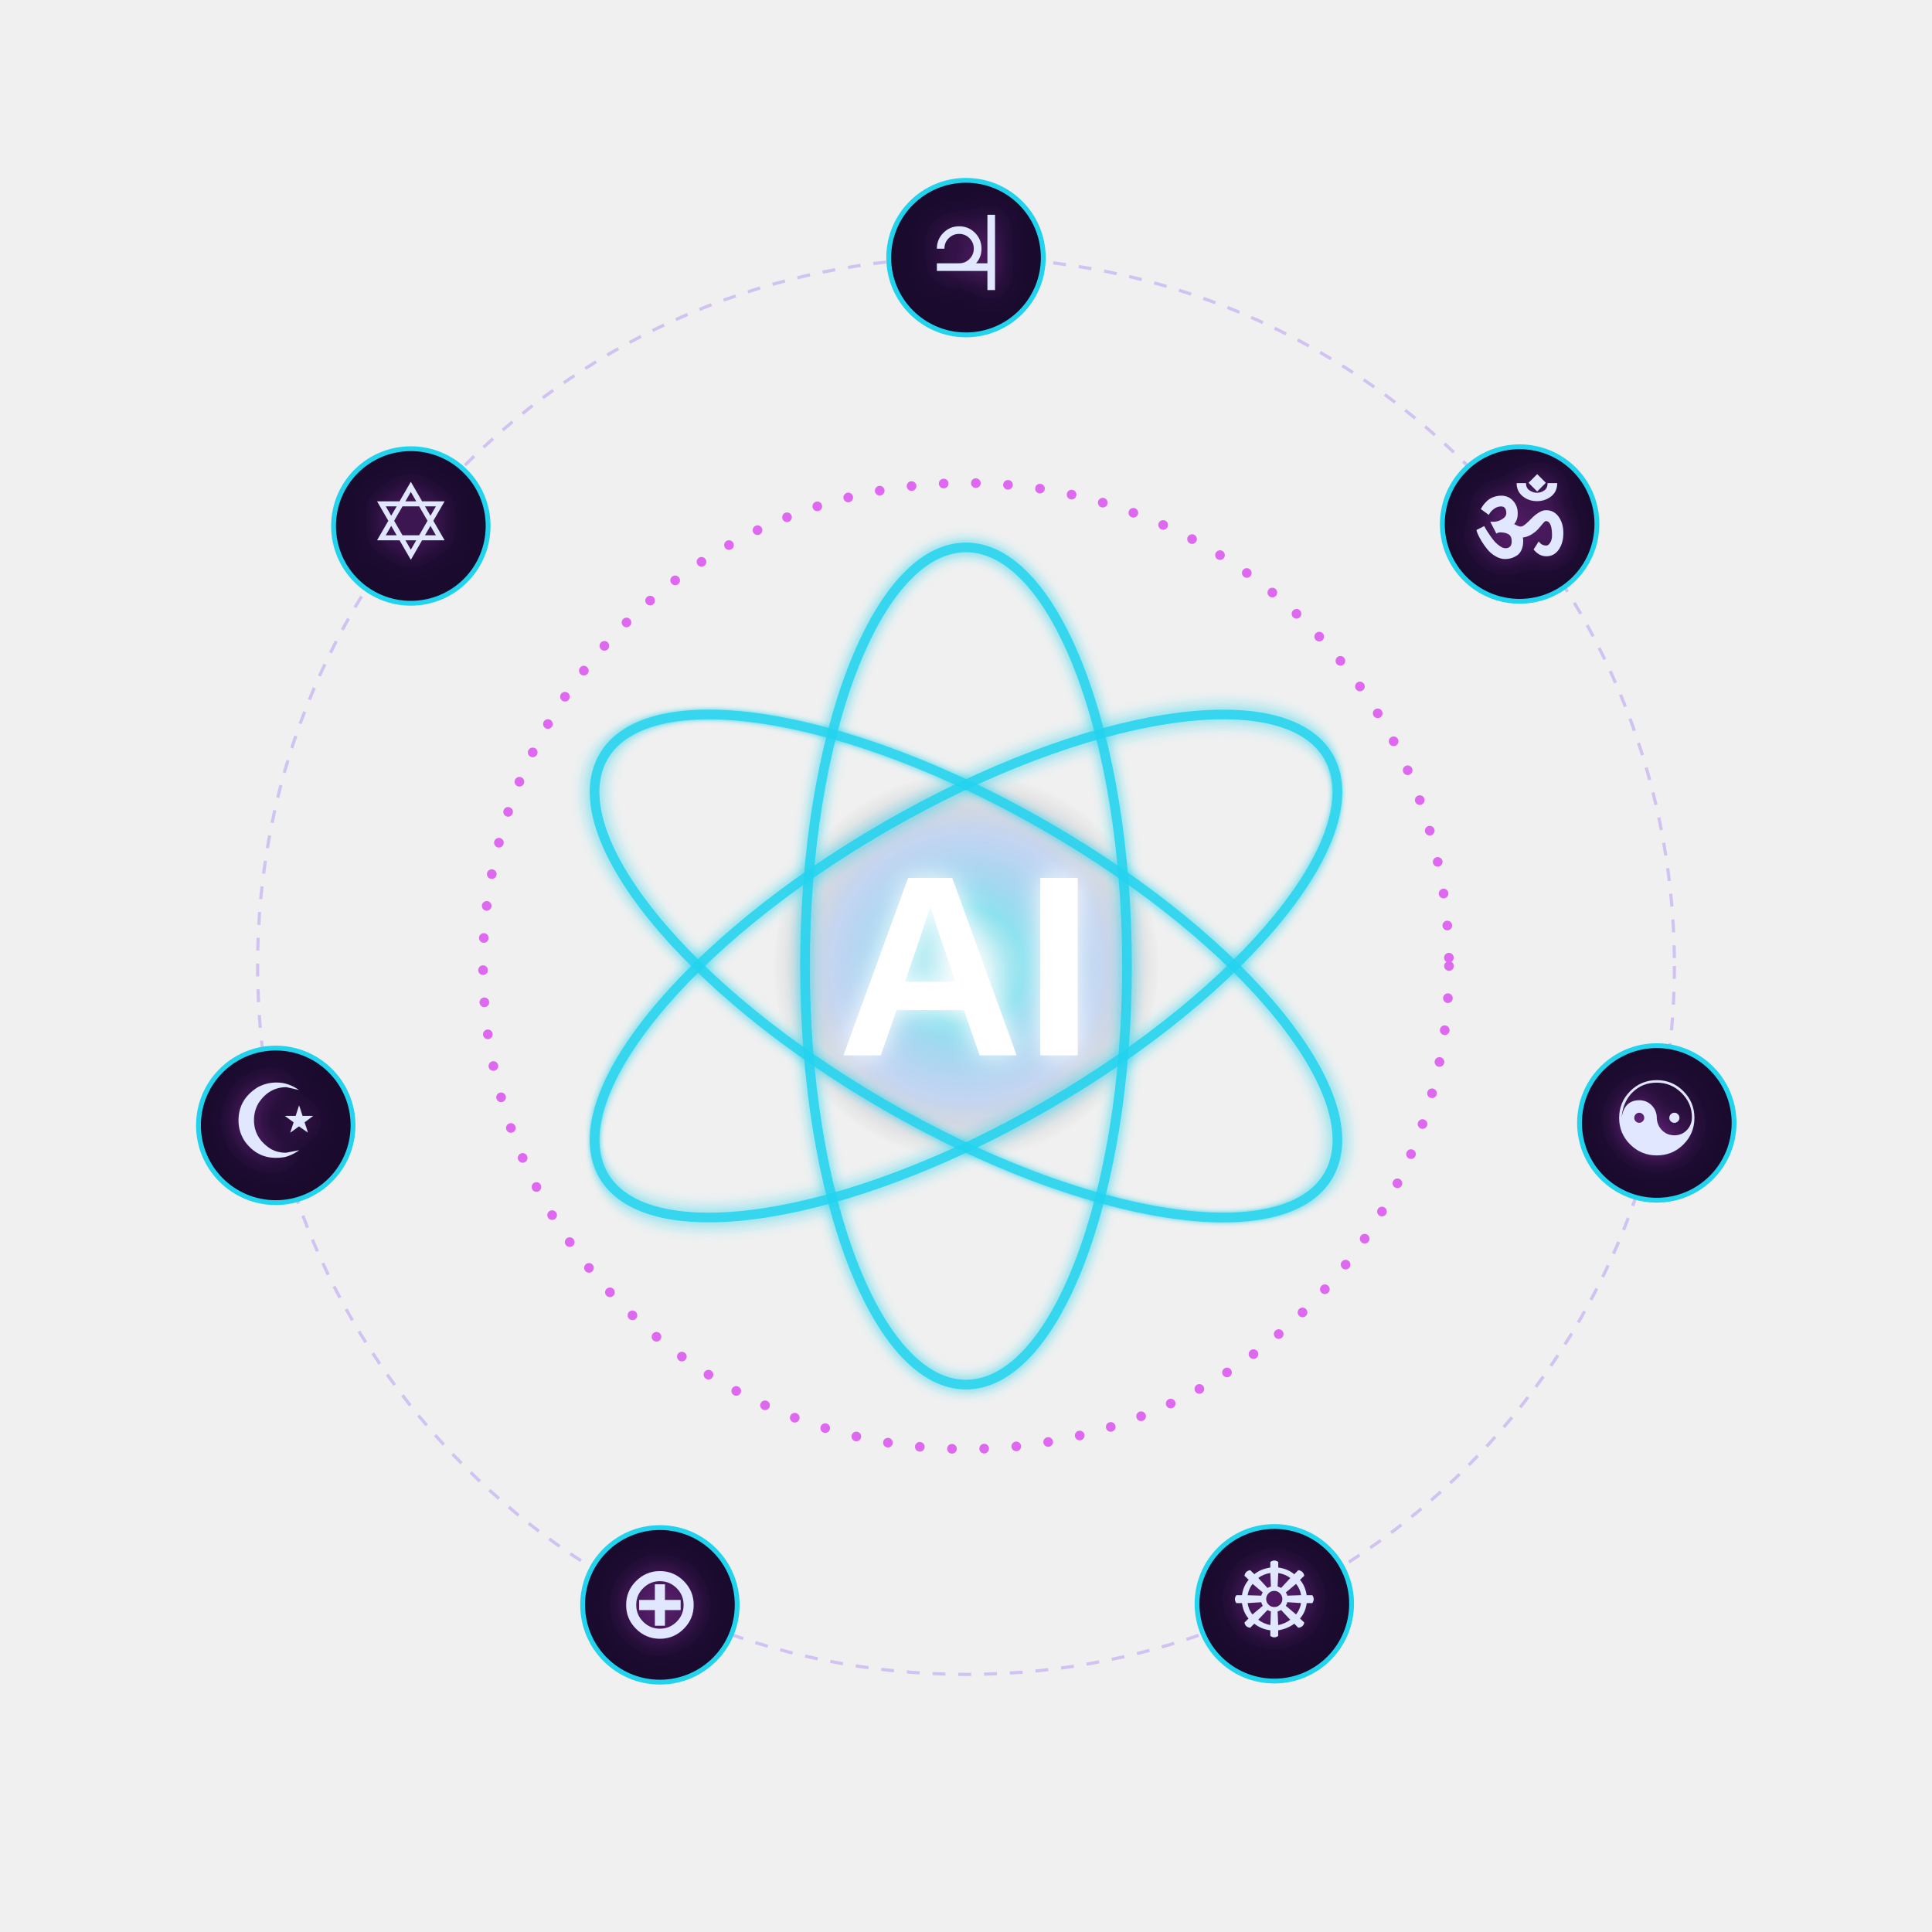
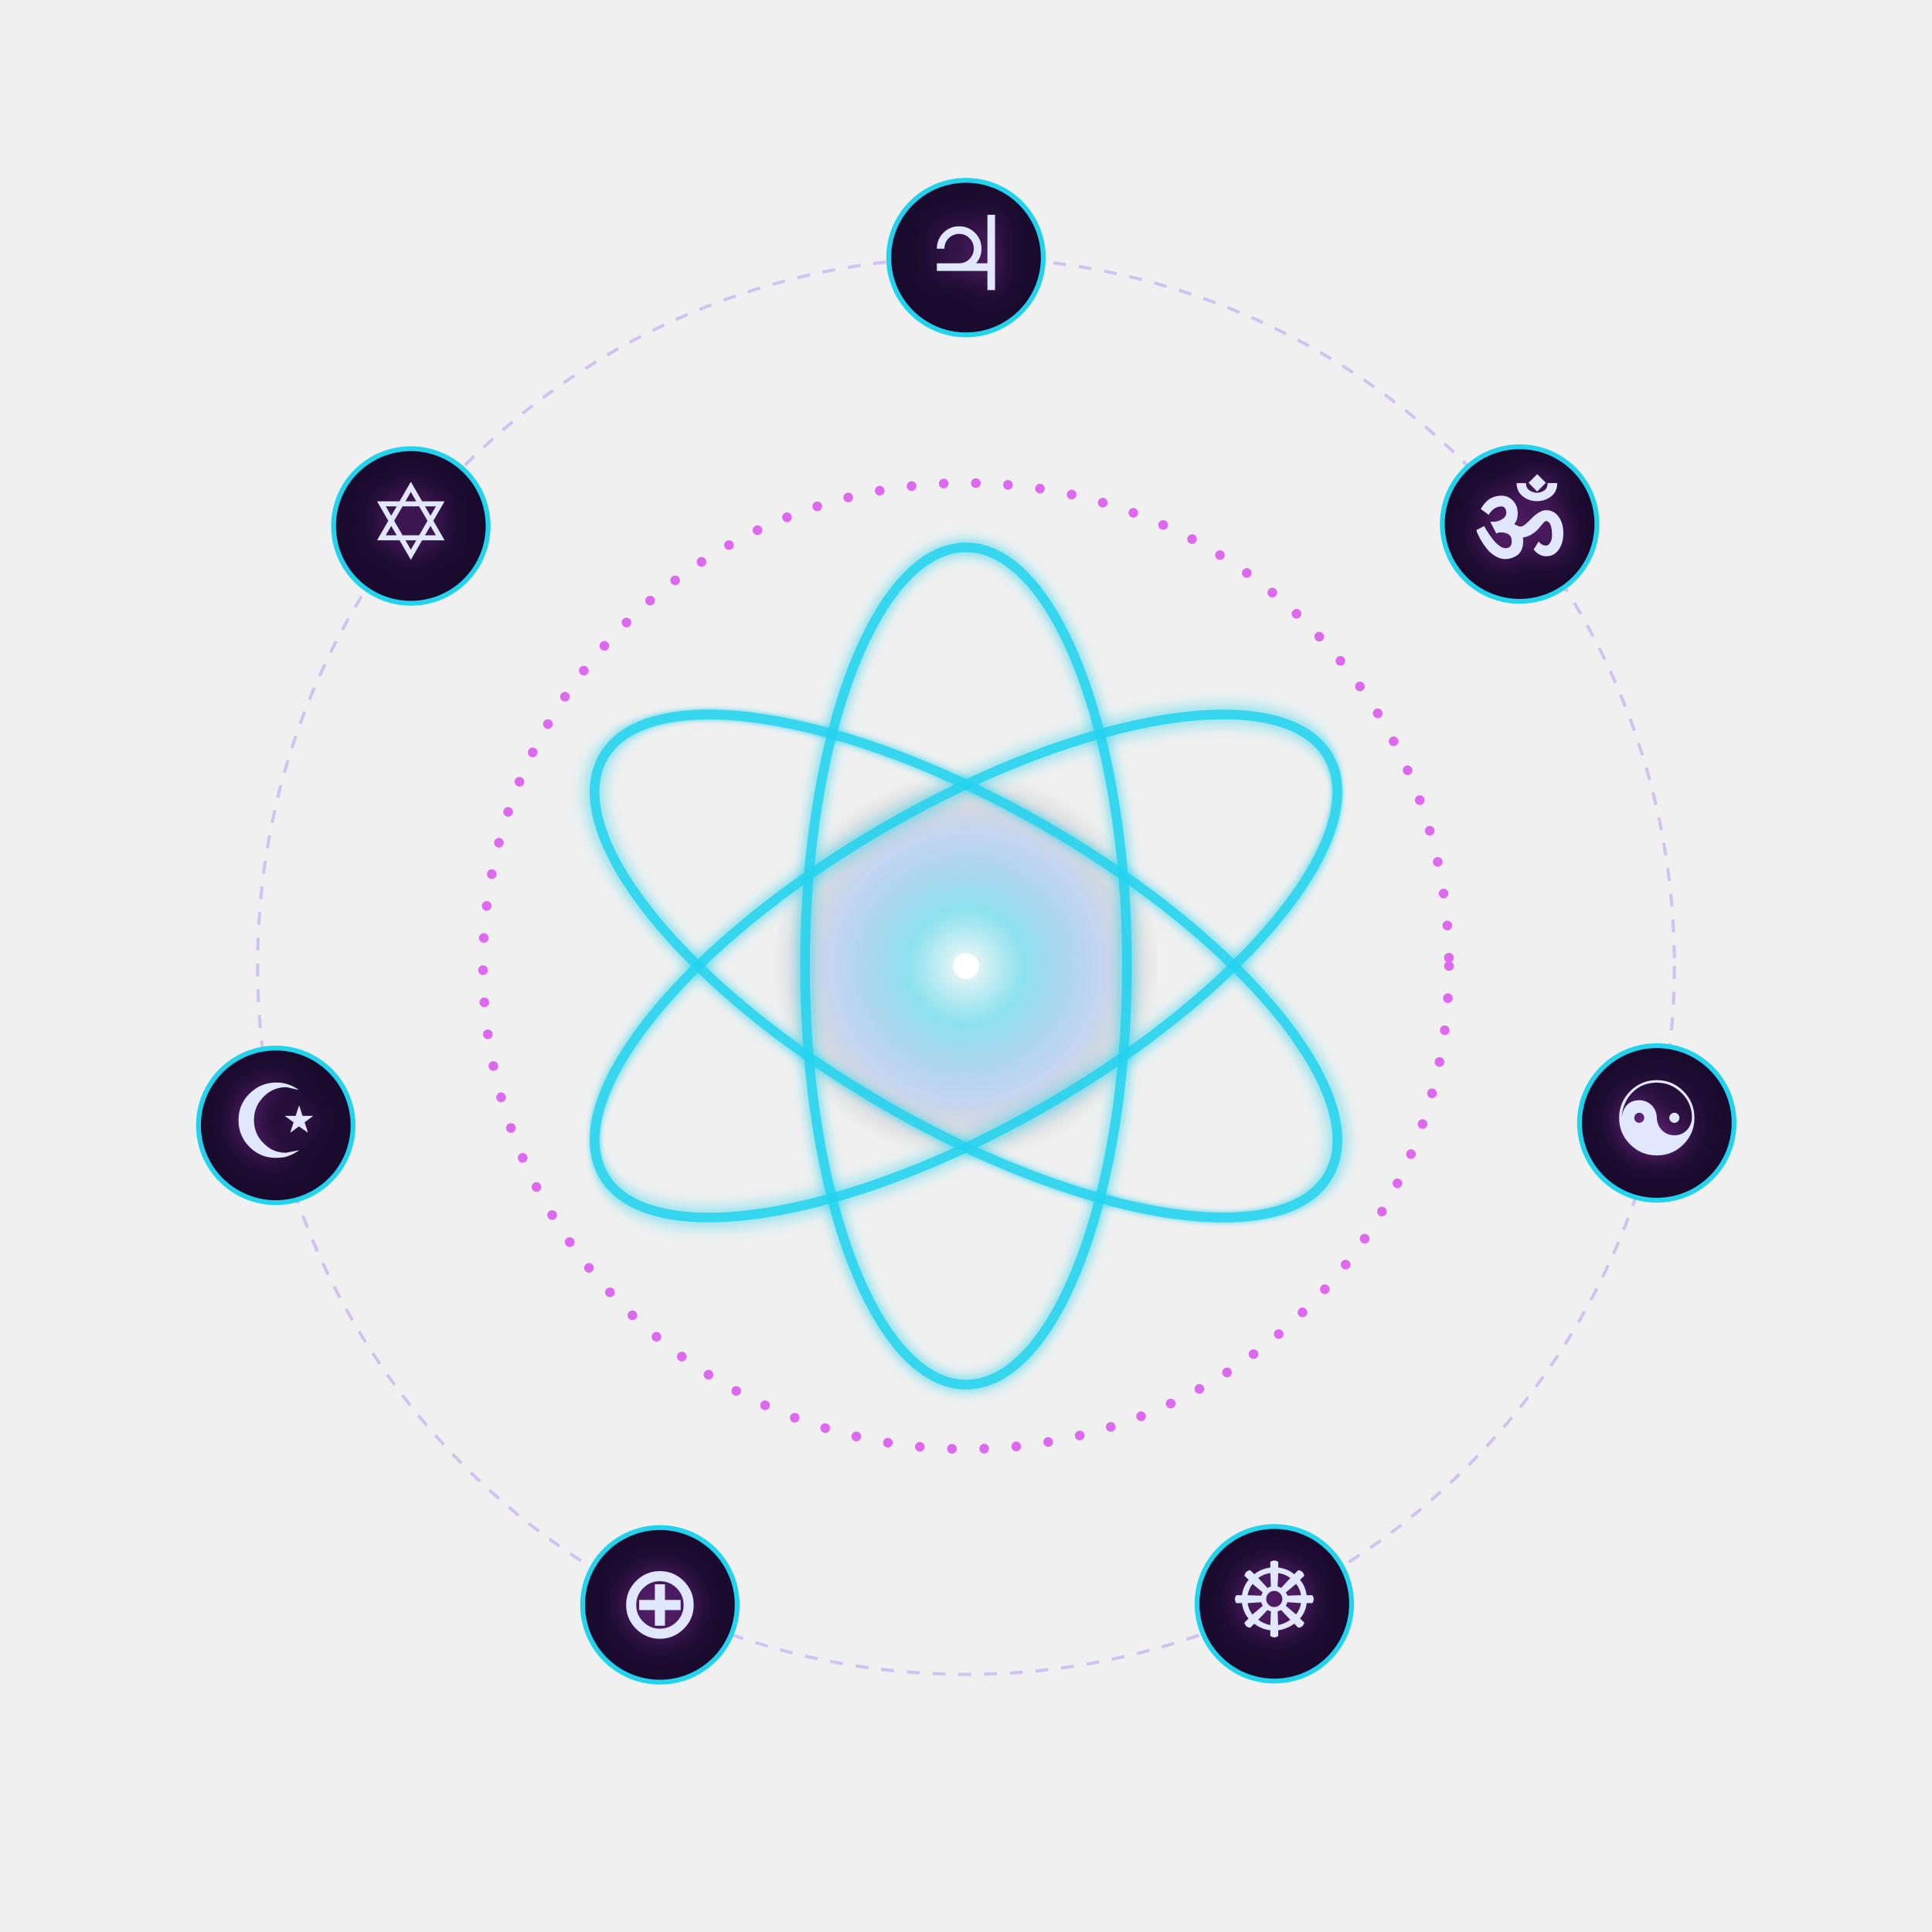
<svg xmlns="http://www.w3.org/2000/svg" width="600" height="600" viewBox="0 0 600 600" fill="none">
  <defs>
    <radialGradient id="ai-core-glow" cx="50%" cy="50%" r="50%" fx="50%" fy="50%">
      <stop offset="0%" stop-color="#ffffff" stop-opacity="0.9" />
      <stop offset="30%" stop-color="#22d3ee" stop-opacity="0.8" />
      <stop offset="70%" stop-color="#3b82f6" stop-opacity="0.4" />
      <stop offset="100%" stop-color="#000000" stop-opacity="0" />
    </radialGradient>
    <filter id="text-glow" x="-50%" y="-50%" width="200%" height="200%">
      <feGaussianBlur stdDeviation="4" result="blur" />
      <feComposite in="SourceGraphic" in2="blur" operator="over" />
    </filter>
    <filter id="orbit-glow" x="-50%" y="-50%" width="200%" height="200%">
      <feGaussianBlur stdDeviation="2" result="blur" />
      <feComposite in="SourceGraphic" in2="blur" operator="over" />
    </filter>
    <style>
             .astro-symbol { 
                 font-family: 'Arial Unicode MS', 'Segoe UI Symbol', sans-serif; 
                 font-size: 32px; 
                 fill: #e0e7ff; 
                 text-anchor: middle; 
                 dominant-baseline: middle; 
                 font-weight: bold;
                 filter: drop-shadow(0 0 4px rgba(217,70,239,0.5));
             }
             .ai-text {
                 font-family: 'Verdana', 'Arial', sans-serif;
                 font-size: 80px;
                 font-weight: 900;
                 fill: white;
                 text-anchor: middle;
                 dominant-baseline: middle;
             }
        </style>
  </defs>
  <g transform="translate(300, 300)">
    <g>
      <animateTransform attributeName="transform" type="scale" values="0.98;1.02;0.98" dur="3s" repeatCount="indefinite" ease="ease-in-out" />
      <circle r="60" fill="url(#ai-core-glow)" opacity="0.6" />
-       <text x="0" y="5" class="ai-text" filter="url(#text-glow)">AI</text>
-       <text x="0" y="5" class="ai-text">AI</text>
    </g>
    <g>
      <animateTransform attributeName="transform" type="rotate" from="0" to="360" dur="20s" repeatCount="indefinite" ease="linear" />
      <ellipse cx="0" cy="0" rx="50" ry="130" stroke="#22d3ee" stroke-width="3" fill="none" transform="rotate(0)" filter="url(#orbit-glow)" opacity="0.9" />
      <ellipse cx="0" cy="0" rx="50" ry="130" stroke="#22d3ee" stroke-width="3" fill="none" transform="rotate(60)" filter="url(#orbit-glow)" opacity="0.9" />
      <ellipse cx="0" cy="0" rx="50" ry="130" stroke="#22d3ee" stroke-width="3" fill="none" transform="rotate(120)" filter="url(#orbit-glow)" opacity="0.9" />
      <circle r="4" fill="#fff">
        <animateMotion dur="4s" repeatCount="indefinite" path="M0 0" />
      </circle>
    </g>
    <g>
      <circle r="150" stroke="#d946ef" stroke-width="3" stroke-dasharray="0 10" stroke-linecap="round" opacity="0.8">
        <animateTransform attributeName="transform" type="rotate" from="360" to="0" dur="60s" repeatCount="indefinite" ease="linear" />
      </circle>
    </g>
    <g>
      <animateTransform attributeName="transform" type="rotate" from="360" to="0" dur="50s" repeatCount="indefinite" ease="linear" />
      <circle r="220" stroke="#8b5cf6" stroke-width="1" stroke-dasharray="4 4" opacity="0.3" />
      <g transform="translate(0, -220)">
        <circle r="24" fill="#1a0b2e" stroke="#22d3ee" stroke-width="1.5" />
        <text class="astro-symbol" dy="1">♃</text>
      </g>
      <g transform="rotate(51.4) translate(0, -220) rotate(-51.4)">
        <circle r="24" fill="#1a0b2e" stroke="#22d3ee" stroke-width="1.5" />
        <text class="astro-symbol" dy="1">ॐ</text>
      </g>
      <g transform="rotate(102.8) translate(0, -220) rotate(-102.8)">
        <circle r="24" fill="#1a0b2e" stroke="#22d3ee" stroke-width="1.5" />
        <text class="astro-symbol" dy="1">☯</text>
      </g>
      <g transform="rotate(154.2) translate(0, -220) rotate(-154.2)">
        <circle r="24" fill="#1a0b2e" stroke="#22d3ee" stroke-width="1.5" />
        <text class="astro-symbol" dy="1">☸</text>
      </g>
      <g transform="rotate(205.6) translate(0, -220) rotate(-205.6)">
        <circle r="24" fill="#1a0b2e" stroke="#22d3ee" stroke-width="1.5" />
        <text class="astro-symbol" dy="1">⊕</text>
      </g>
      <g transform="rotate(257) translate(0, -220) rotate(-257)">
        <circle r="24" fill="#1a0b2e" stroke="#22d3ee" stroke-width="1.5" />
        <text class="astro-symbol" dy="1">☪</text>
      </g>
      <g transform="rotate(308.4) translate(0, -220) rotate(-308.4)">
        <circle r="24" fill="#1a0b2e" stroke="#22d3ee" stroke-width="1.5" />
        <text class="astro-symbol" dy="1">✡</text>
      </g>
    </g>
  </g>
</svg>
